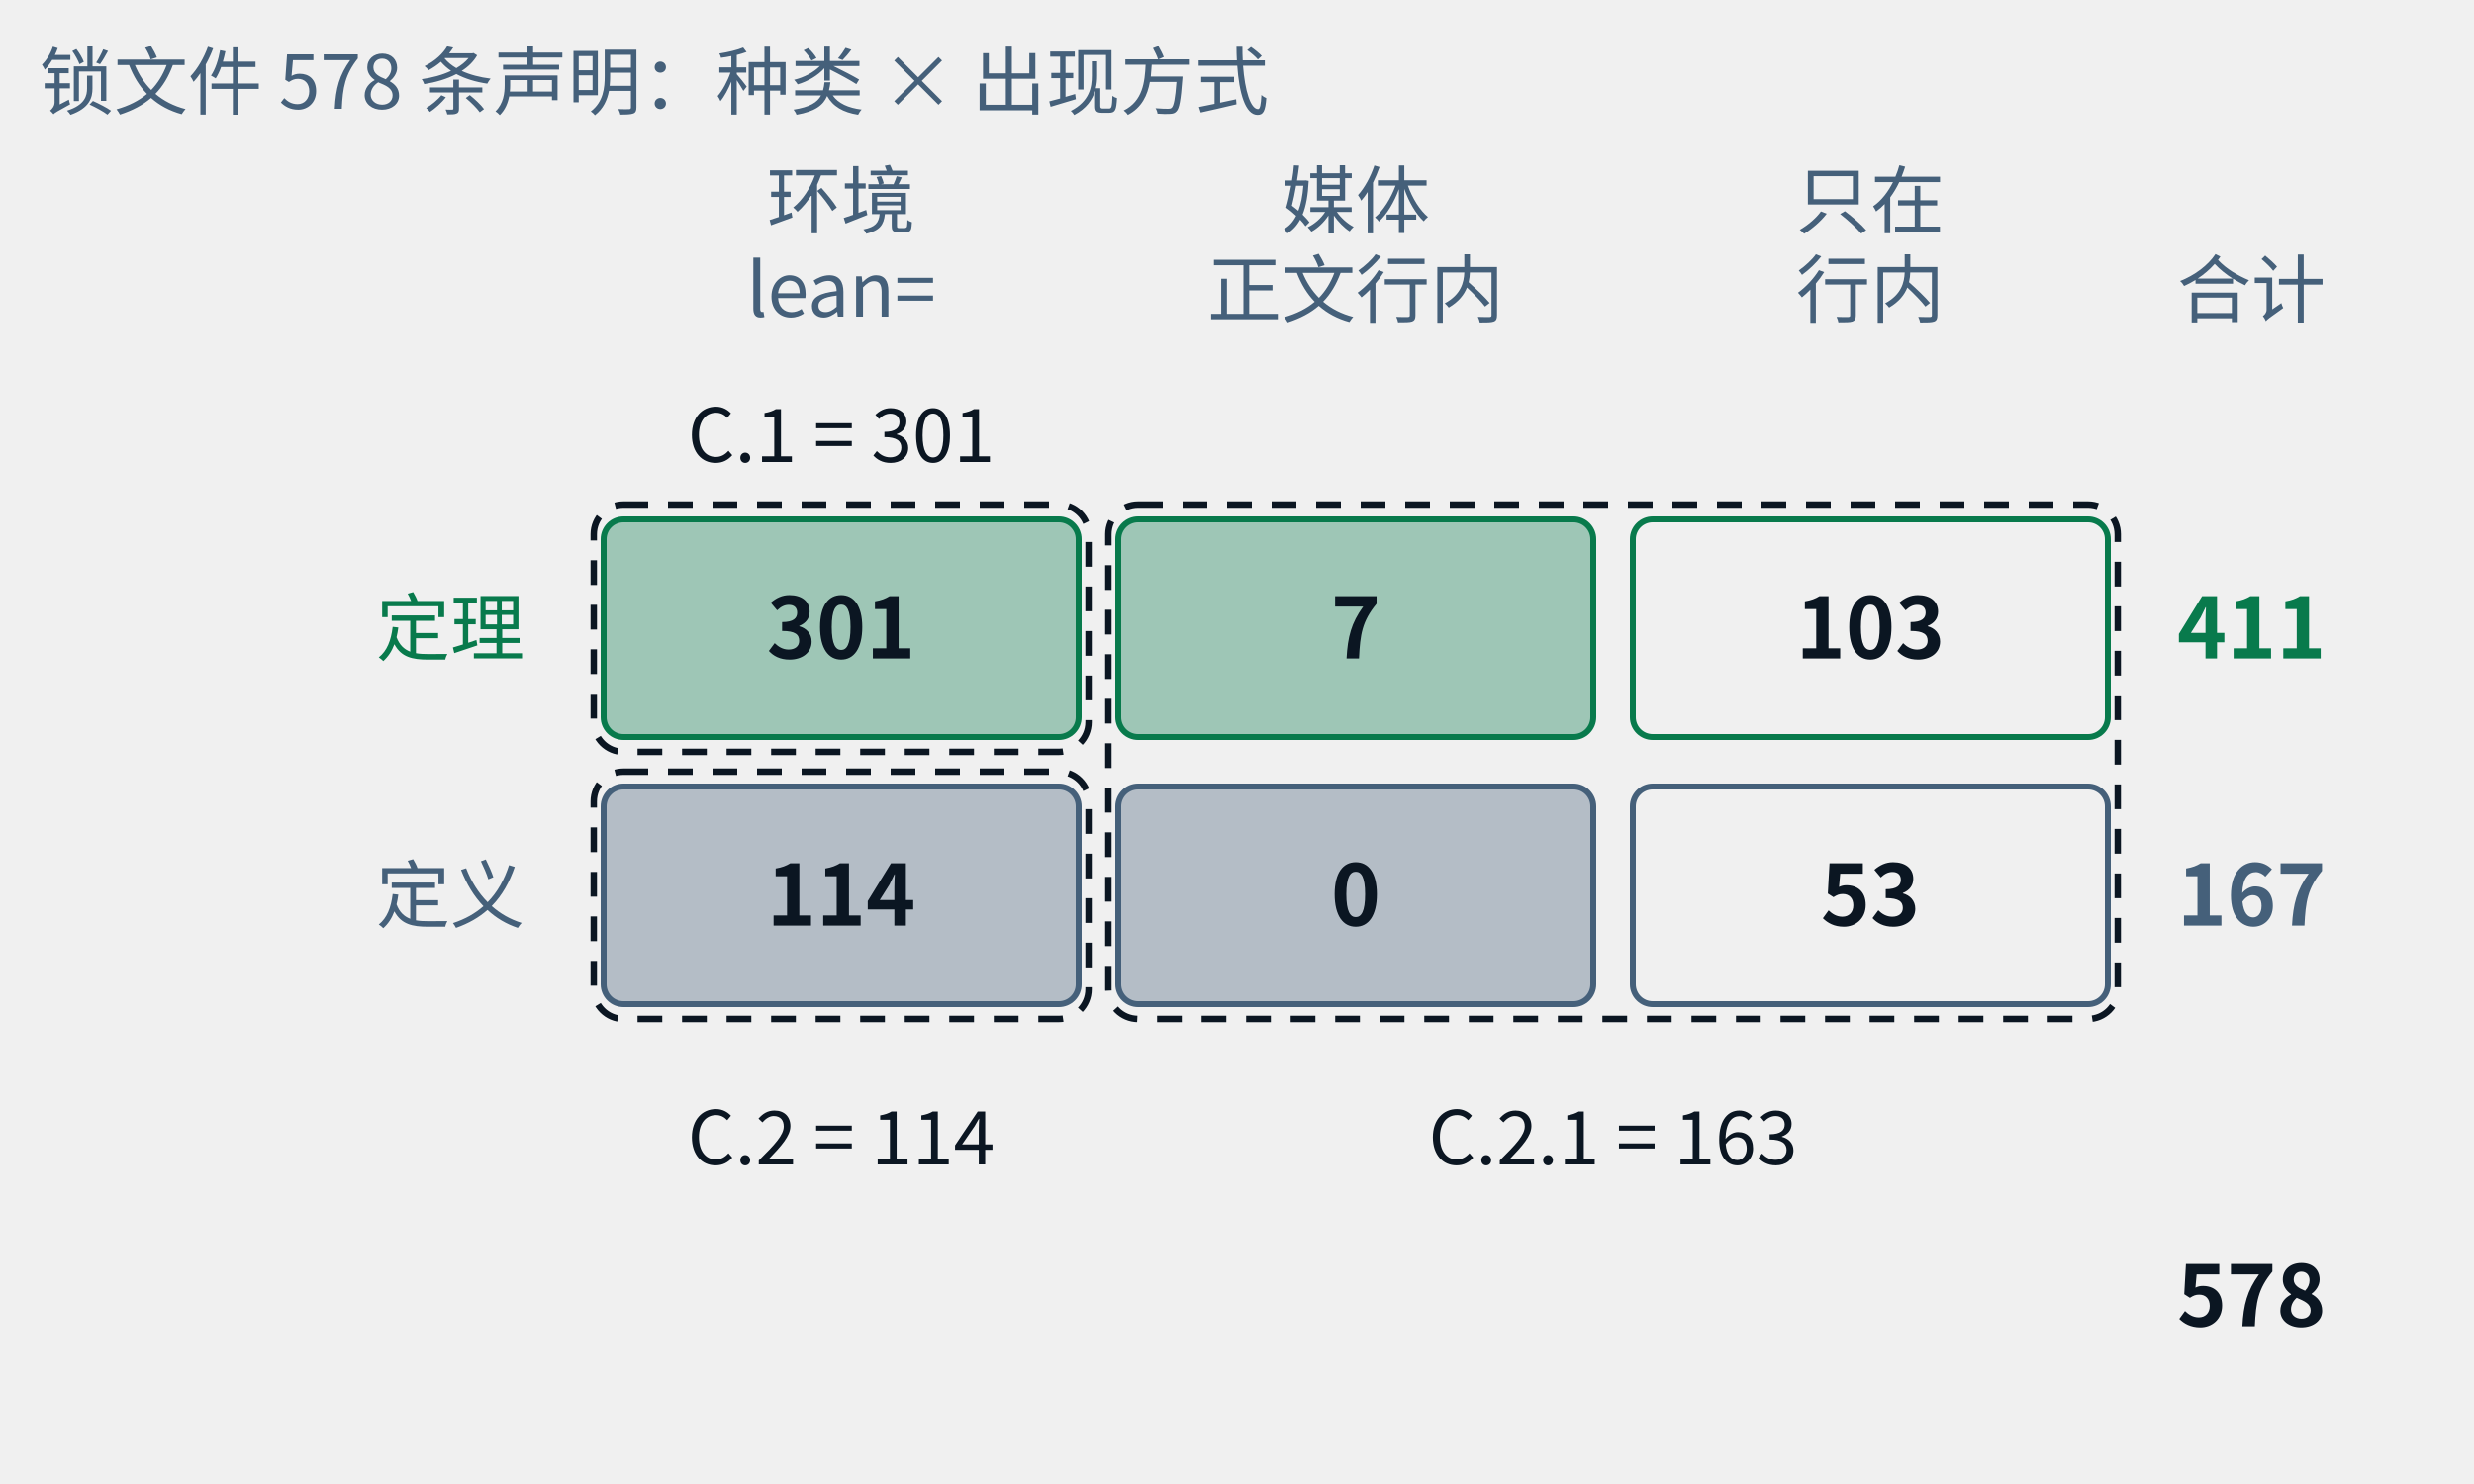
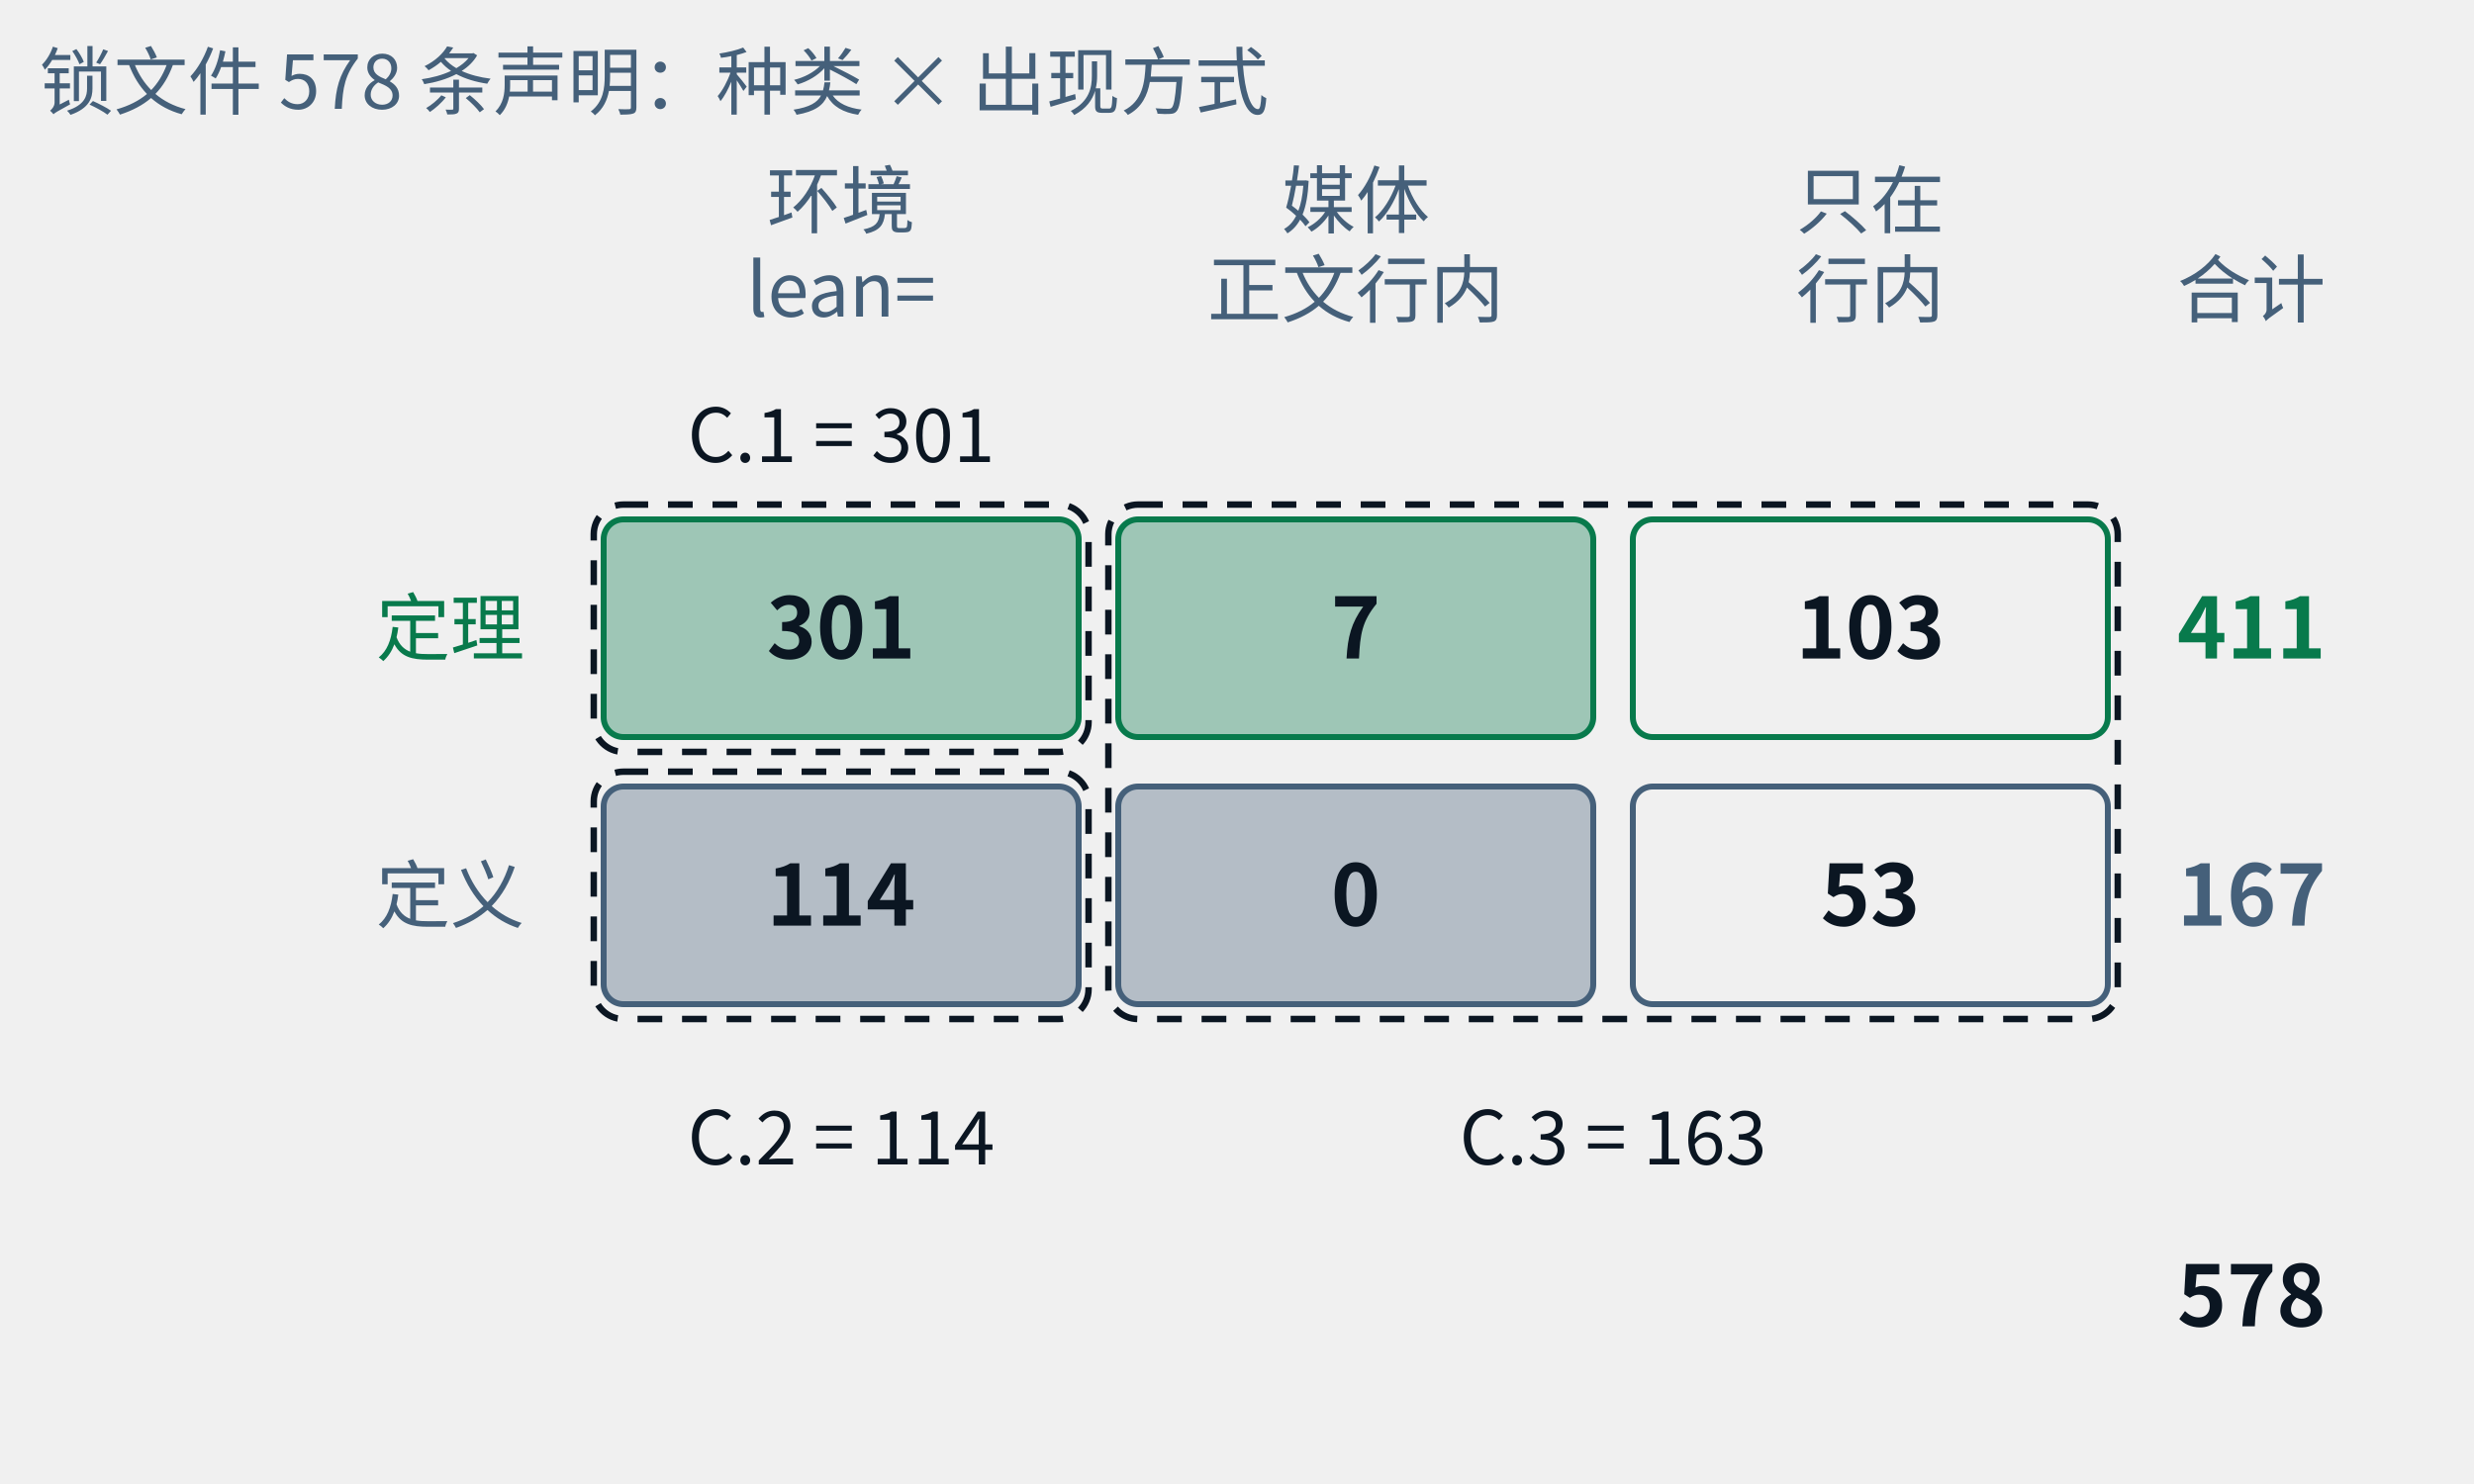
- <svg xmlns="http://www.w3.org/2000/svg" class="tr-fig" data-tr-fig="appc-ledger" data-lang="zh" viewBox="0 0 500 300" width="500" height="300" font-family="'Noto Sans SC', 'Noto Sans CJK SC', 'Source Sans 3', 'PingFang SC', 'Microsoft YaHei', system-ui, sans-serif" role="img" aria-label="一张两行三列的账：行是定理与定义，列是“定理或定义环境里用 lean= 引用”“由媒体引用、正文只以行内链接提到”“只在行内链接里出现”。定理一行是 301、7、103，合计 411；定义一行是 114、0、53，合计 167；总计 578。三个虚线框标出附录 C 的三张索引：C.1 = 301，C.2 = 114，C.2.1 = 7 + 103 + 0 + 53 = 163。">
+ <svg xmlns="http://www.w3.org/2000/svg" class="tr-fig" data-tr-fig="appc-ledger" data-lang="zh" viewBox="0 0 500 300" width="500" height="300" font-family="'Noto Sans SC', 'Noto Sans CJK SC', 'Source Sans 3', 'PingFang SC', 'Microsoft YaHei', system-ui, sans-serif" role="img" aria-label="一张两行三列的账：行是定理与定义，列是“任意 ::: 环境头以 lean= 引用（包括 example 环境）”“由媒体引用、正文只以行内链接提到”“只在行内链接里出现”。定理一行是 301、7、103，合计 411；定义一行是 114、0、53，合计 167；总计 578。三个虚线框标出附录 C 的三张索引：C.1 = 301，C.2 = 114，C.3 = 7 + 103 + 0 + 53 = 163。">
  <style>.ts-ink{stroke:#0b1622}.tf-ink{fill:#0b1622}.ts-dim{stroke:#45607a}.tf-dim{fill:#45607a}.ts-faint{stroke:#9db3c4}.tf-faint{fill:#9db3c4}.ts-edge{stroke:#b9d0dd}.tf-edge{fill:#b9d0dd}.ts-hot{stroke:#5f9bb5}.tf-hot{fill:#5f9bb5}.ts-bg{stroke:#ffffff}.tf-bg{fill:#ffffff}.ts-panel{stroke:#eef5f9}.tf-panel{fill:#eef5f9}.ts-sheet{stroke:#f7fbfd}.tf-sheet{fill:#f7fbfd}.ts-cyan{stroke:#007c8a}.tf-cyan{fill:#007c8a}.ts-magenta{stroke:#b0128f}.tf-magenta{fill:#b0128f}.ts-amber{stroke:#946200}.tf-amber{fill:#946200}.ts-violet{stroke:#5a45c8}.tf-violet{fill:#5a45c8}.ts-ok{stroke:#087a4c}.tf-ok{fill:#087a4c}.ts-warn{stroke:#c21f3a}.tf-warn{fill:#c21f3a}.ts-blue{stroke:#1d5fd0}.tf-blue{fill:#1d5fd0}.ts-orange{stroke:#b85410}.tf-orange{fill:#b85410}.ts-sigma{stroke:#28405a}.tf-sigma{fill:#28405a}@media (prefers-color-scheme:dark){.ts-ink{stroke:#d4efff}.tf-ink{fill:#d4efff}.ts-dim{stroke:#6f8ea5}.tf-dim{fill:#6f8ea5}.ts-faint{stroke:#34506a}.tf-faint{fill:#34506a}.ts-edge{stroke:#143049}.tf-edge{fill:#143049}.ts-hot{stroke:#1f5d7c}.tf-hot{fill:#1f5d7c}.ts-bg{stroke:#03060c}.tf-bg{fill:#03060c}.ts-panel{stroke:#07101b}.tf-panel{fill:#07101b}.ts-sheet{stroke:#050c16}.tf-sheet{fill:#050c16}.ts-cyan{stroke:#19f0ff}.tf-cyan{fill:#19f0ff}.ts-magenta{stroke:#ff2fd0}.tf-magenta{fill:#ff2fd0}.ts-amber{stroke:#ffc83d}.tf-amber{fill:#ffc83d}.ts-violet{stroke:#9d8cff}.tf-violet{fill:#9d8cff}.ts-ok{stroke:#46ffb2}.tf-ok{fill:#46ffb2}.ts-warn{stroke:#ff5064}.tf-warn{fill:#ff5064}.ts-blue{stroke:#2a7bff}.tf-blue{fill:#2a7bff}.ts-orange{stroke:#ff8a3c}.tf-orange{fill:#ff8a3c}.ts-sigma{stroke:#cfe3ff}.tf-sigma{fill:#cfe3ff}}</style>
  <text class="tf-dim" x="170" y="46" font-size="15" text-anchor="middle">环境</text>
  <text class="tf-dim" x="170" y="64" font-size="15" text-anchor="middle">lean=</text>
  <text class="tf-dim" x="274" y="46" font-size="15" text-anchor="middle">媒体</text>
  <text class="tf-dim" x="274" y="64" font-size="15" text-anchor="middle">正文行内</text>
  <text class="tf-dim" x="378" y="46" font-size="15" text-anchor="middle">只在</text>
  <text class="tf-dim" x="378" y="64" font-size="15" text-anchor="middle">行内</text>
  <text class="tf-dim" x="440" y="64" font-size="15">合计</text>
  <text class="tf-ok" x="106" y="132.4" font-size="15" text-anchor="end">定理</text>
  <rect x="122" y="105" width="96" height="44" rx="4" class="ts-ok tf-ok" stroke-width="1.2" fill-opacity="0.35" />
  <text class="tf-ink" x="170" y="133.12" font-size="17" text-anchor="middle" font-weight="600">301</text>
  <rect x="226" y="105" width="96" height="44" rx="4" class="ts-ok tf-ok" stroke-width="1.2" fill-opacity="0.35" />
  <text class="tf-ink" x="274" y="133.12" font-size="17" text-anchor="middle" font-weight="600">7</text>
  <rect x="330" y="105" width="96" height="44" rx="4" class="ts-ok" stroke-width="1.2" fill="none" />
  <text class="tf-ink" x="378" y="133.12" font-size="17" text-anchor="middle" font-weight="600">103</text>
  <text class="tf-ok" x="440" y="133.12" font-size="17" font-weight="600">411</text>
  <text class="tf-dim" x="106" y="186.4" font-size="15" text-anchor="end">定义</text>
  <rect x="122" y="159" width="96" height="44" rx="4" class="ts-dim tf-dim" stroke-width="1.2" fill-opacity="0.35" />
  <text class="tf-ink" x="170" y="187.12" font-size="17" text-anchor="middle" font-weight="600">114</text>
  <rect x="226" y="159" width="96" height="44" rx="4" class="ts-dim tf-dim" stroke-width="1.2" fill-opacity="0.35" />
  <text class="tf-ink" x="274" y="187.12" font-size="17" text-anchor="middle" font-weight="600">0</text>
  <rect x="330" y="159" width="96" height="44" rx="4" class="ts-dim" stroke-width="1.2" fill="none" />
  <text class="tf-ink" x="378" y="187.12" font-size="17" text-anchor="middle" font-weight="600">53</text>
  <text class="tf-dim" x="440" y="187.12" font-size="17" font-weight="600">167</text>
  <text class="tf-ink" x="440" y="268.12" font-size="17" font-weight="600">578</text>
  <rect x="120" y="102" width="100" height="50" rx="6" class="ts-ink" stroke-width="1.3" stroke-dasharray="5 4" fill="none" />
  <rect x="120" y="156" width="100" height="50" rx="6" class="ts-ink" stroke-width="1.3" stroke-dasharray="5 4" fill="none" />
  <rect x="224" y="102" width="204" height="104" rx="6" class="ts-ink" stroke-width="1.3" stroke-dasharray="5 4" fill="none" />
  <text class="tf-ink" x="170" y="93.4" font-size="15" text-anchor="middle">C.1 = 301</text>
  <text class="tf-ink" x="170" y="235.4" font-size="15" text-anchor="middle">C.2 = 114</text>
-   <text class="tf-ink" x="326" y="235.4" font-size="15" text-anchor="middle">C.2.1 = 163</text>
+   <text class="tf-ink" x="326" y="235.4" font-size="15" text-anchor="middle">C.3 = 163</text>
  <text class="tf-dim" x="8" y="22" font-size="15">锁文件 578 条声明：种类 × 出现方式</text>
</svg>
